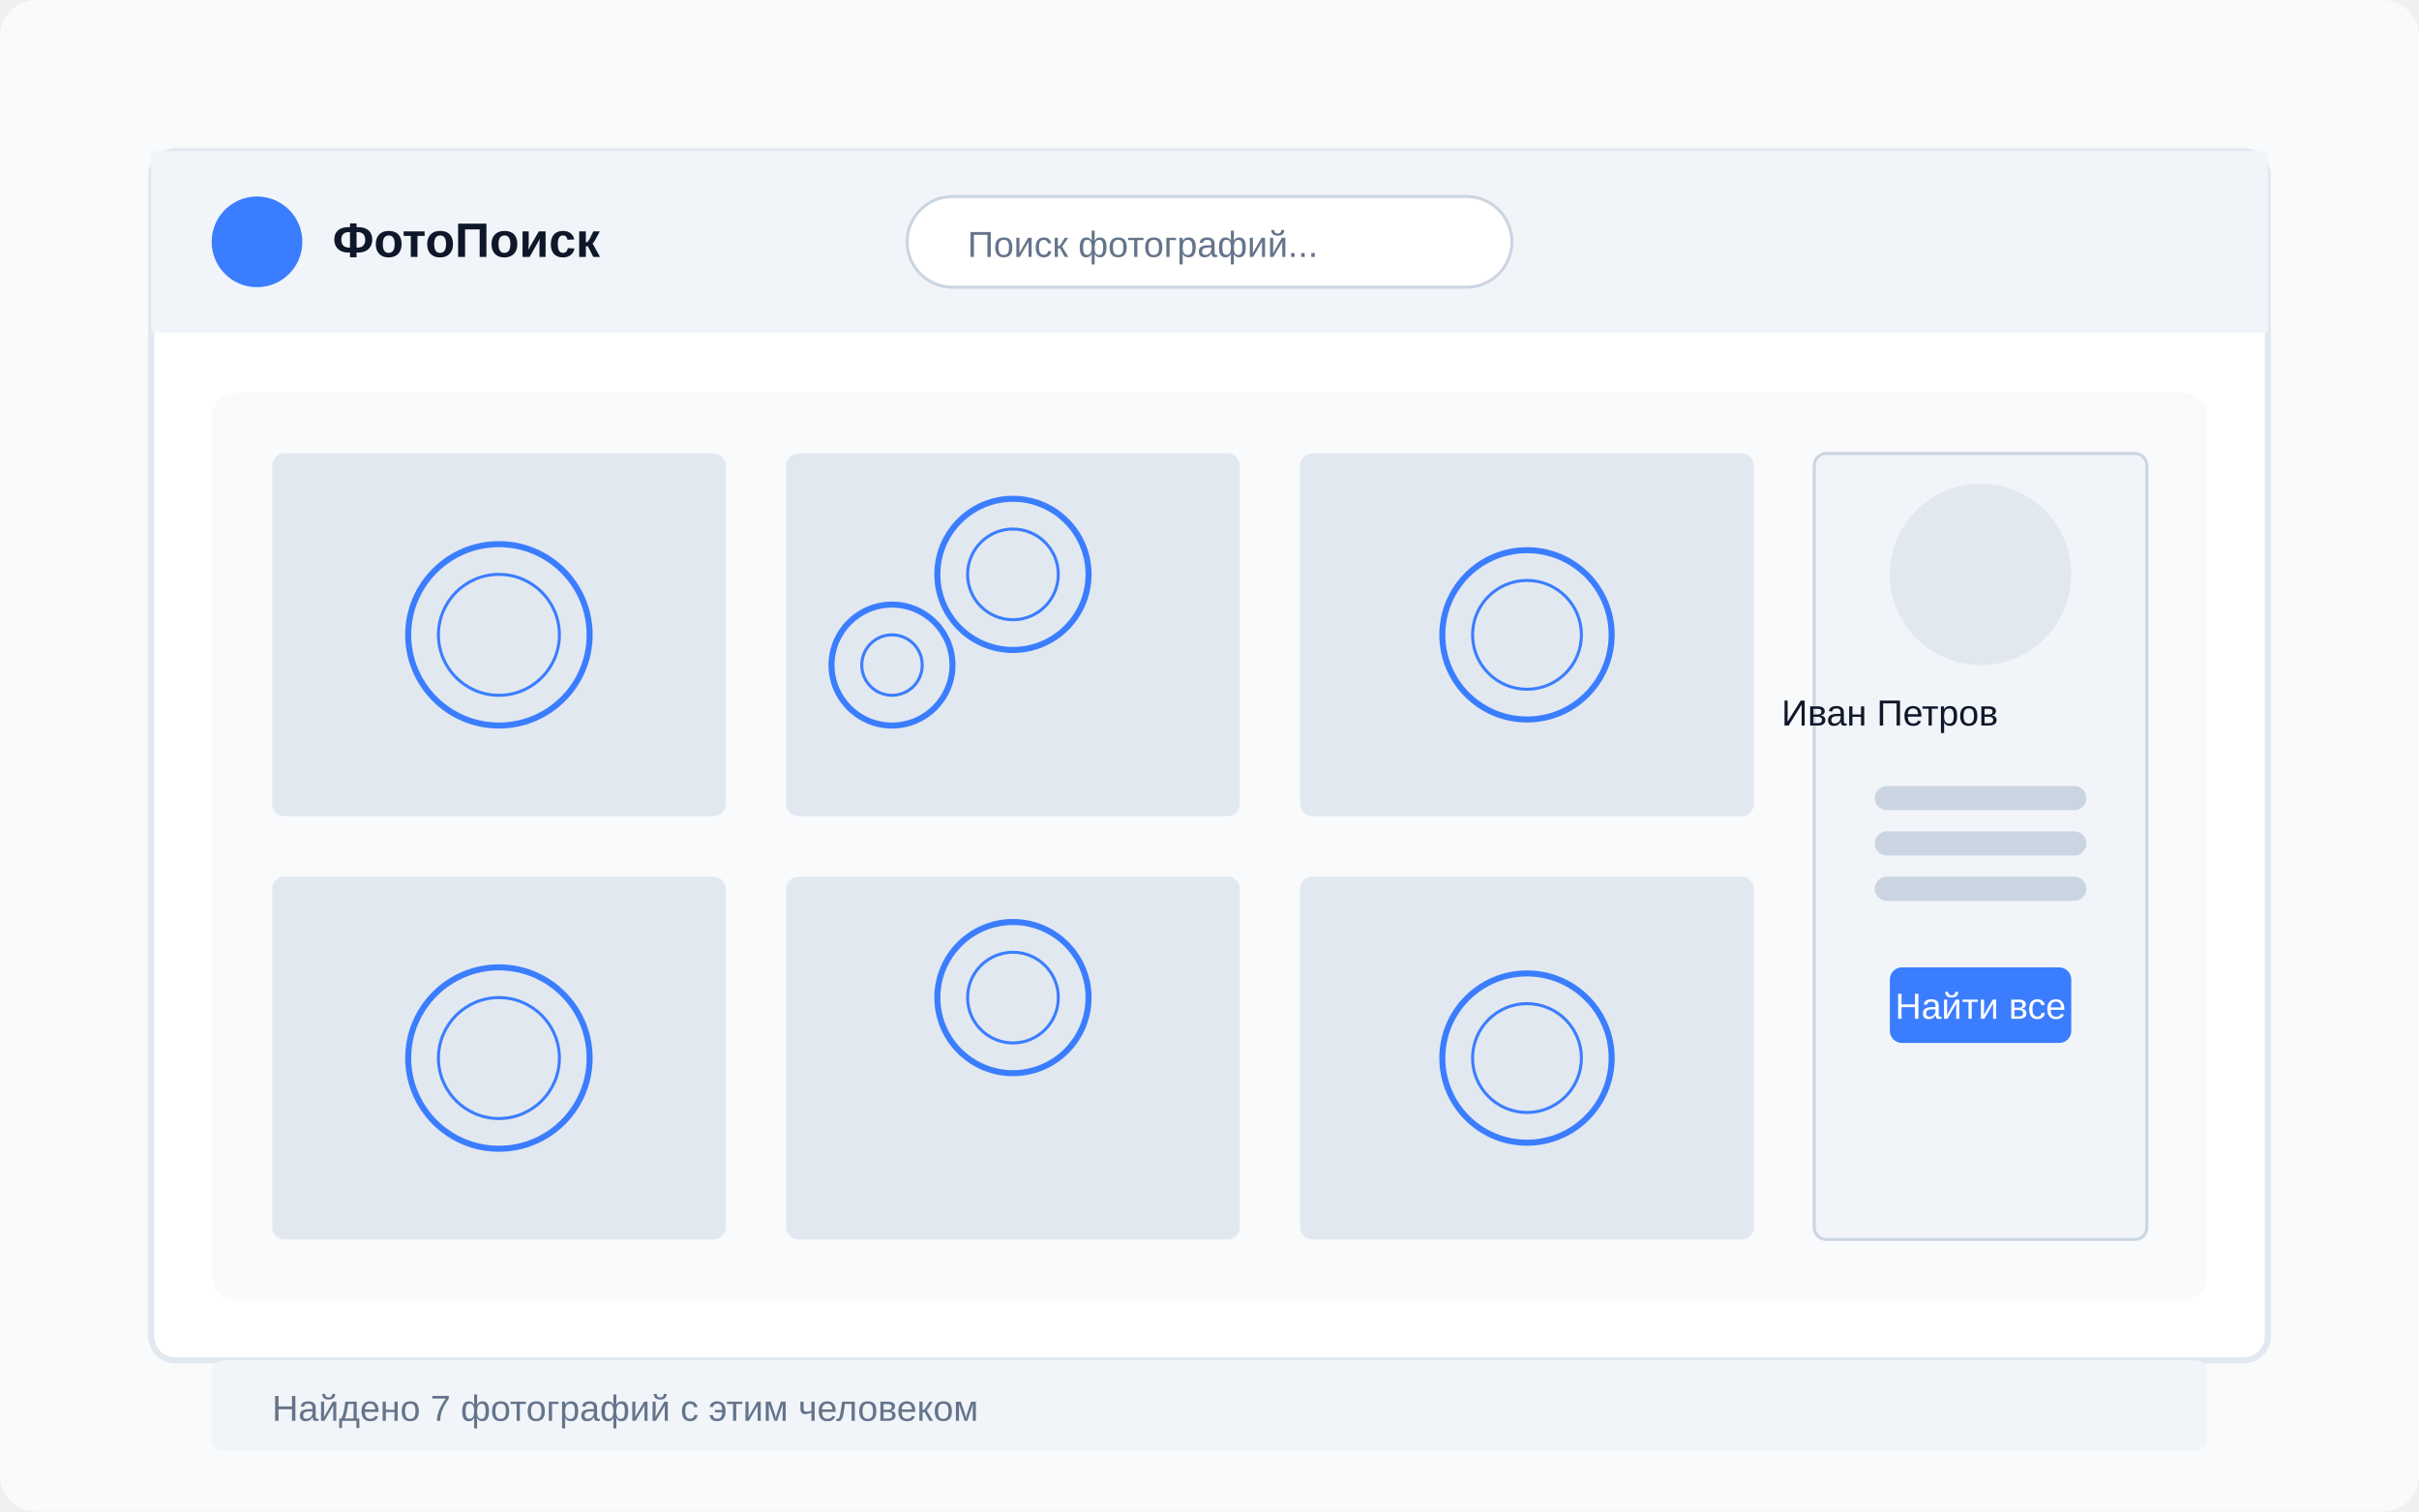
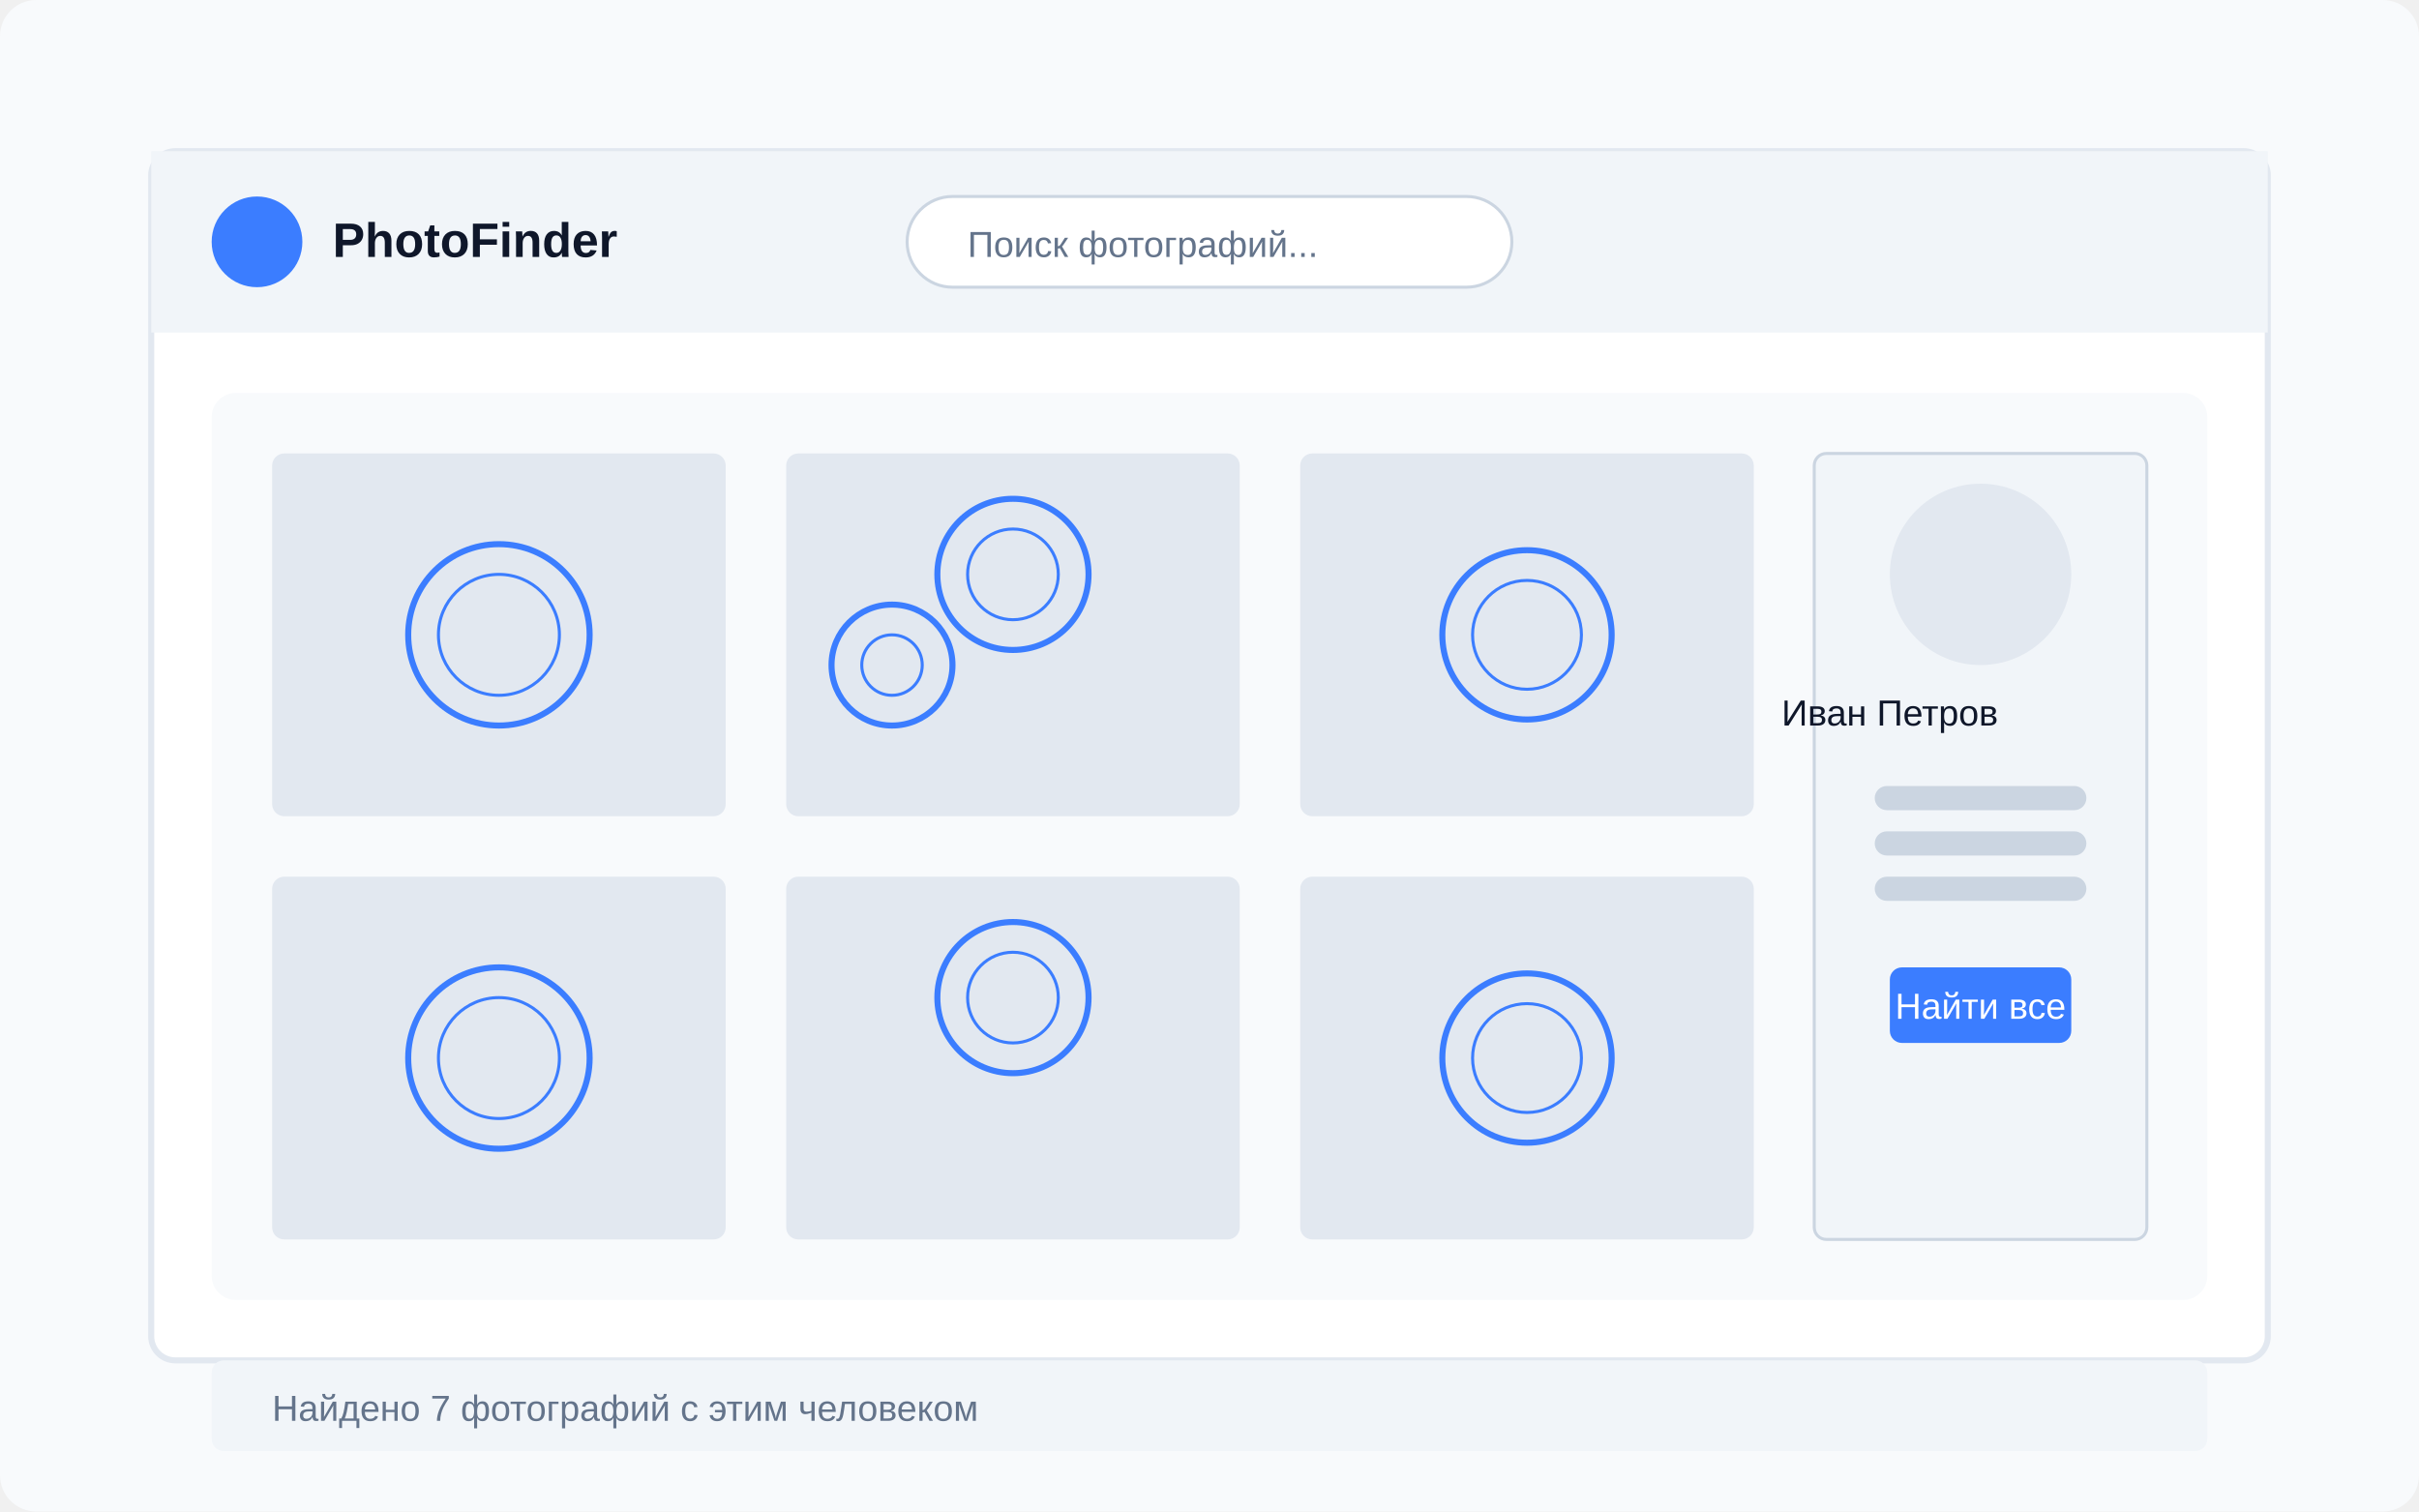
<svg xmlns="http://www.w3.org/2000/svg" viewBox="0 0 800 500" fill="none">
  <rect width="800" height="500" rx="12" fill="#f8fafc" />
  <rect x="50" y="50" width="700" height="400" rx="8" fill="white" stroke="#e2e8f0" stroke-width="2" />
  <rect x="50" y="50" width="700" height="60" rx="8 8 0 0" fill="#f1f5f9" />
  <circle cx="85" cy="80" r="15" fill="#3b7dff" />
-   <text x="110" y="85" font-family="Arial, sans-serif" font-size="16" font-weight="bold" fill="#0f172a">ФотоПоиск</text>
+   <text x="110" y="85" font-family="Arial, sans-serif" font-size="16" font-weight="bold" fill="#0f172a">PhotoFinder</text>
  <rect x="300" y="65" width="200" height="30" rx="15" fill="white" stroke="#cbd5e1" stroke-width="1" />
  <text x="320" y="85" font-family="Arial, sans-serif" font-size="12" fill="#64748b">Поиск фотографий...</text>
  <rect x="70" y="130" width="660" height="300" rx="8" fill="#f8fafc" />
  <rect x="90" y="150" width="150" height="120" rx="4" fill="#e2e8f0" />
  <rect x="260" y="150" width="150" height="120" rx="4" fill="#e2e8f0" />
  <rect x="430" y="150" width="150" height="120" rx="4" fill="#e2e8f0" />
  <rect x="600" y="150" width="110" height="120" rx="4" fill="#e2e8f0" />
  <rect x="90" y="290" width="150" height="120" rx="4" fill="#e2e8f0" />
  <rect x="260" y="290" width="150" height="120" rx="4" fill="#e2e8f0" />
  <rect x="430" y="290" width="150" height="120" rx="4" fill="#e2e8f0" />
  <rect x="600" y="290" width="110" height="120" rx="4" fill="#e2e8f0" />
  <circle cx="165" cy="210" r="30" fill="none" stroke="#3b7dff" stroke-width="2" />
  <rect x="145" y="190" width="40" height="40" rx="20" fill="none" stroke="#3b7dff" stroke-width="1" />
  <circle cx="335" cy="190" r="25" fill="none" stroke="#3b7dff" stroke-width="2" />
  <rect x="320" y="175" width="30" height="30" rx="15" fill="none" stroke="#3b7dff" stroke-width="1" />
  <circle cx="295" cy="220" r="20" fill="none" stroke="#3b7dff" stroke-width="2" />
  <rect x="285" y="210" width="20" height="20" rx="10" fill="none" stroke="#3b7dff" stroke-width="1" />
  <circle cx="505" cy="210" r="28" fill="none" stroke="#3b7dff" stroke-width="2" />
  <rect x="487" y="192" width="36" height="36" rx="18" fill="none" stroke="#3b7dff" stroke-width="1" />
  <circle cx="165" cy="350" r="30" fill="none" stroke="#3b7dff" stroke-width="2" />
  <rect x="145" y="330" width="40" height="40" rx="20" fill="none" stroke="#3b7dff" stroke-width="1" />
  <circle cx="335" cy="330" r="25" fill="none" stroke="#3b7dff" stroke-width="2" />
  <rect x="320" y="315" width="30" height="30" rx="15" fill="none" stroke="#3b7dff" stroke-width="1" />
  <circle cx="505" cy="350" r="28" fill="none" stroke="#3b7dff" stroke-width="2" />
  <rect x="487" y="332" width="36" height="36" rx="18" fill="none" stroke="#3b7dff" stroke-width="1" />
  <rect x="600" y="150" width="110" height="260" rx="4" fill="#f1f5f9" stroke="#cbd5e1" stroke-width="1" />
  <circle cx="655" cy="190" r="30" fill="#e2e8f0" />
  <text x="625" y="240" font-family="Arial, sans-serif" font-size="12" text-anchor="middle" fill="#0f172a">Иван Петров</text>
  <rect x="620" y="260" width="70" height="8" rx="4" fill="#cbd5e1" />
  <rect x="620" y="275" width="70" height="8" rx="4" fill="#cbd5e1" />
  <rect x="620" y="290" width="70" height="8" rx="4" fill="#cbd5e1" />
  <rect x="625" y="320" width="60" height="25" rx="4" fill="#3b7dff" />
  <text x="655" y="337" font-family="Arial, sans-serif" font-size="12" text-anchor="middle" fill="white">Найти все</text>
  <rect x="70" y="450" width="660" height="30" rx="4" fill="#f1f5f9" />
  <text x="90" y="470" font-family="Arial, sans-serif" font-size="12" fill="#64748b">Найдено 7 фотографий с этим человеком</text>
</svg>
